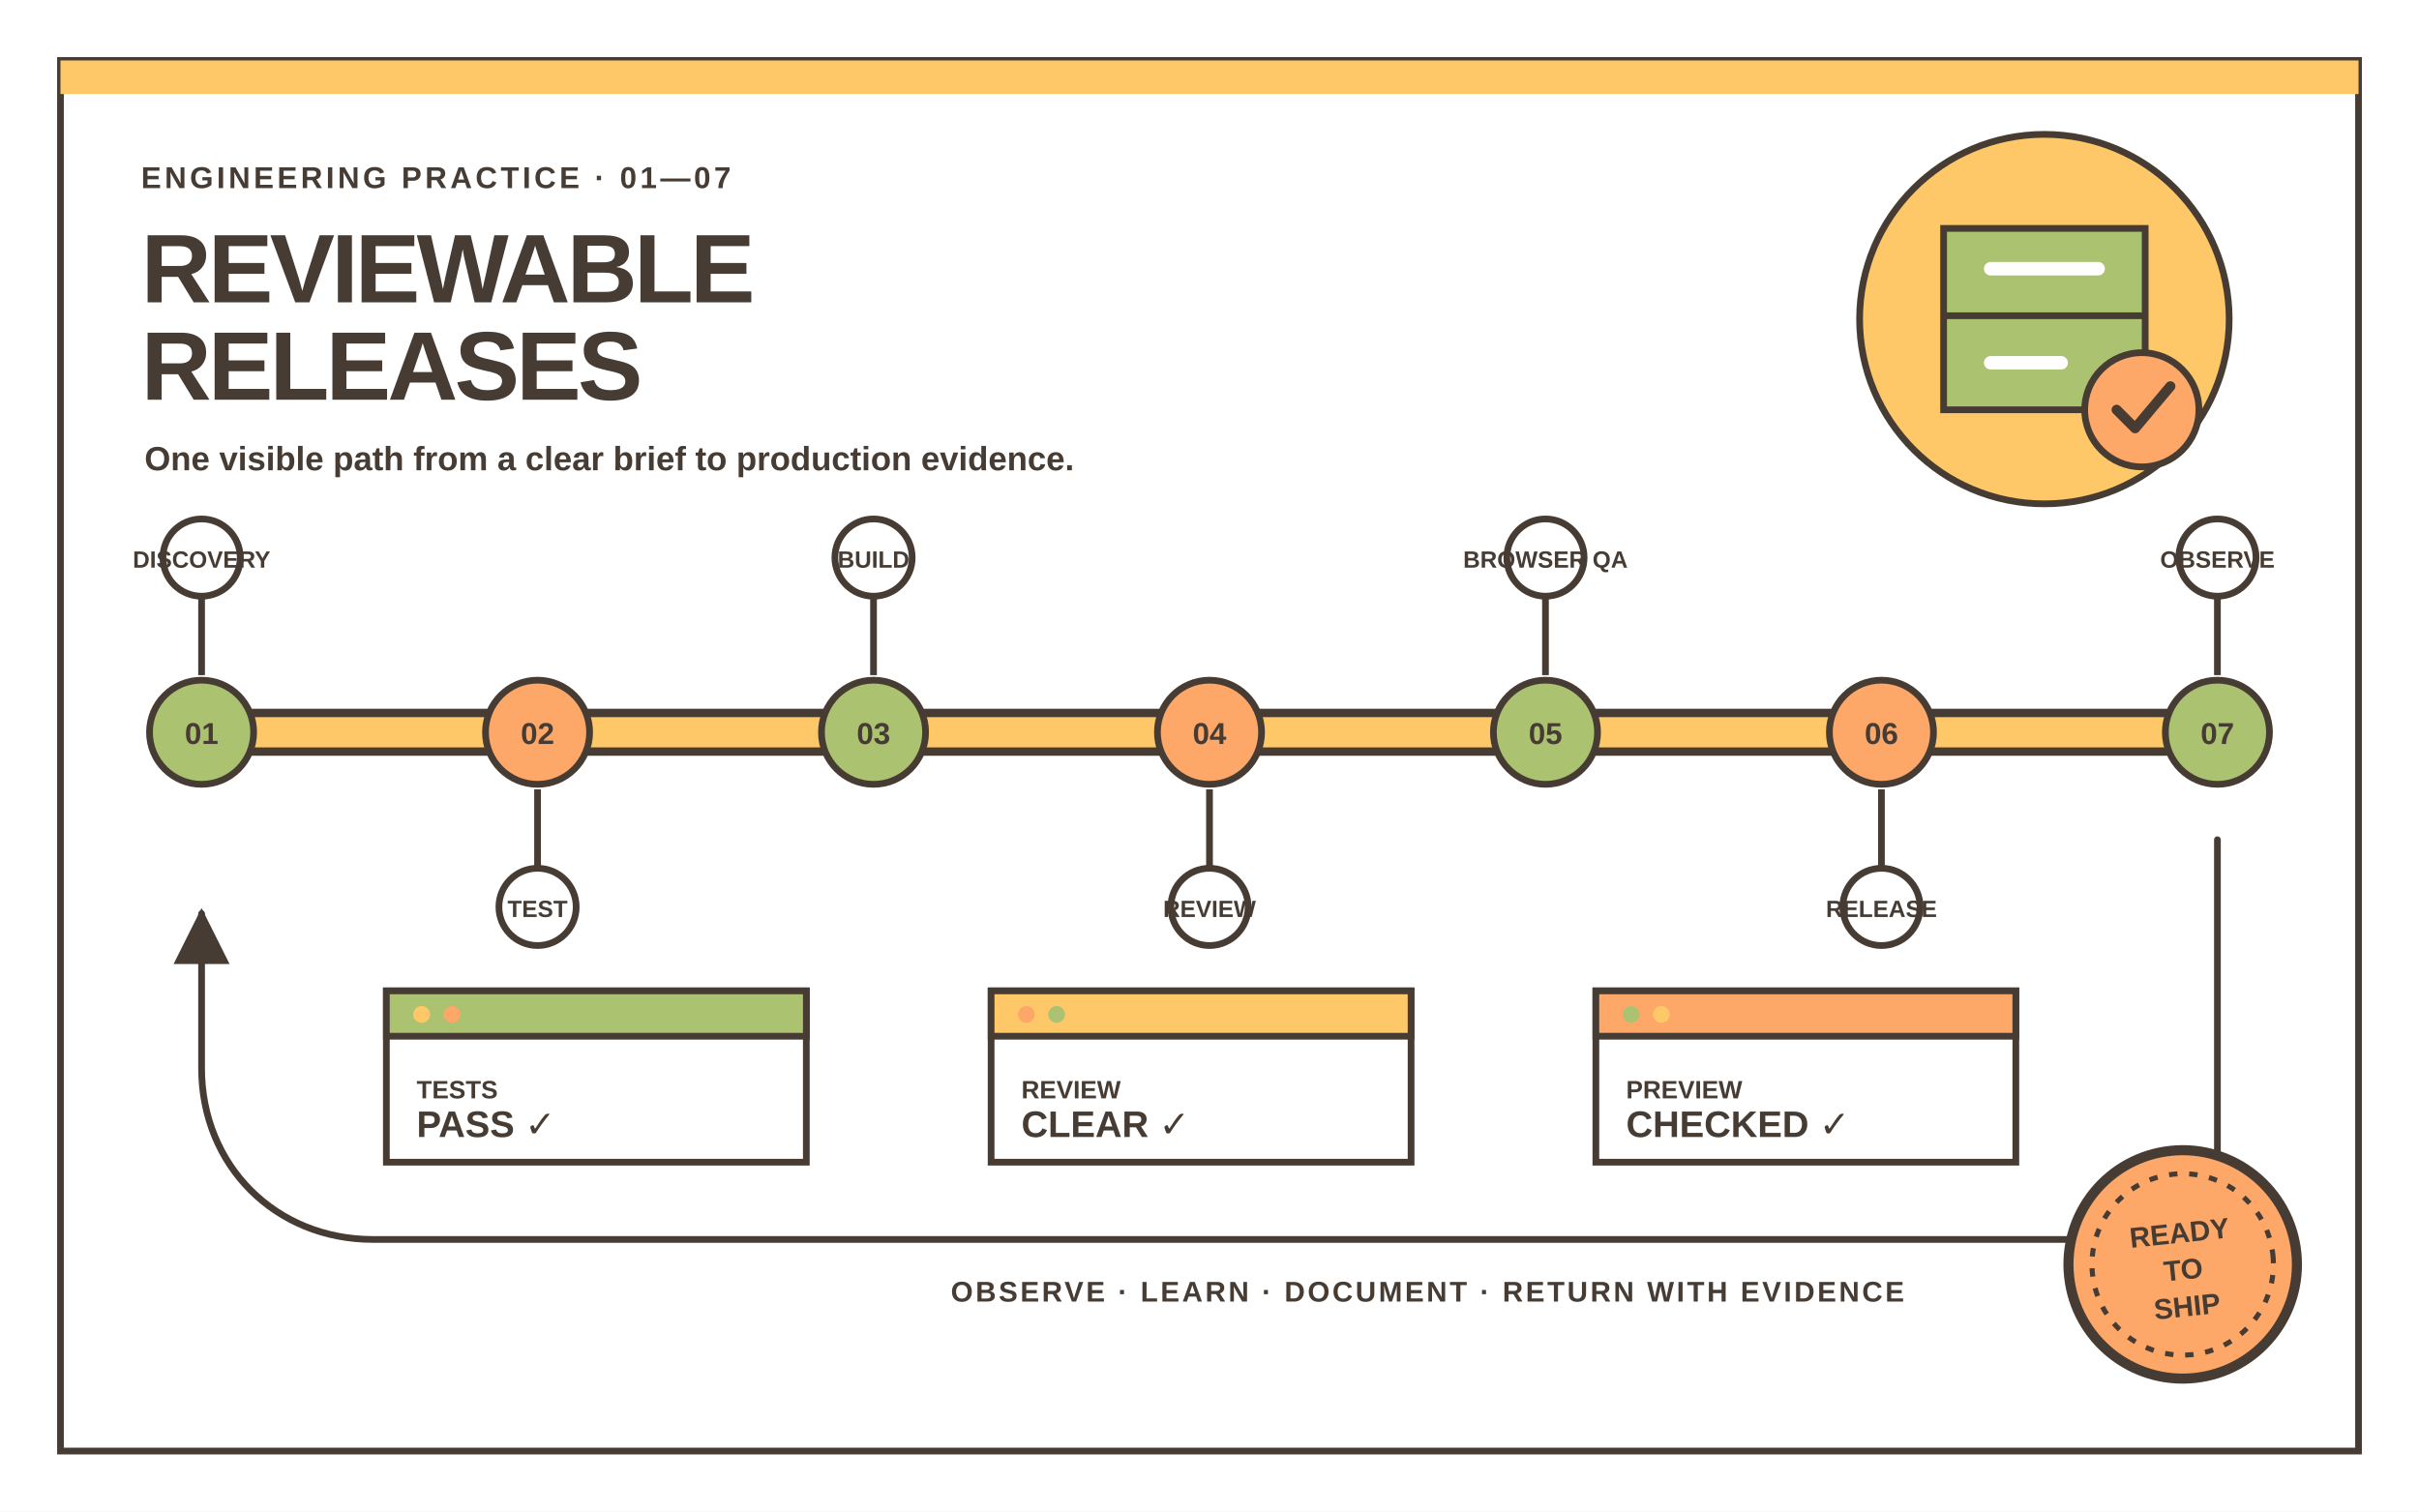
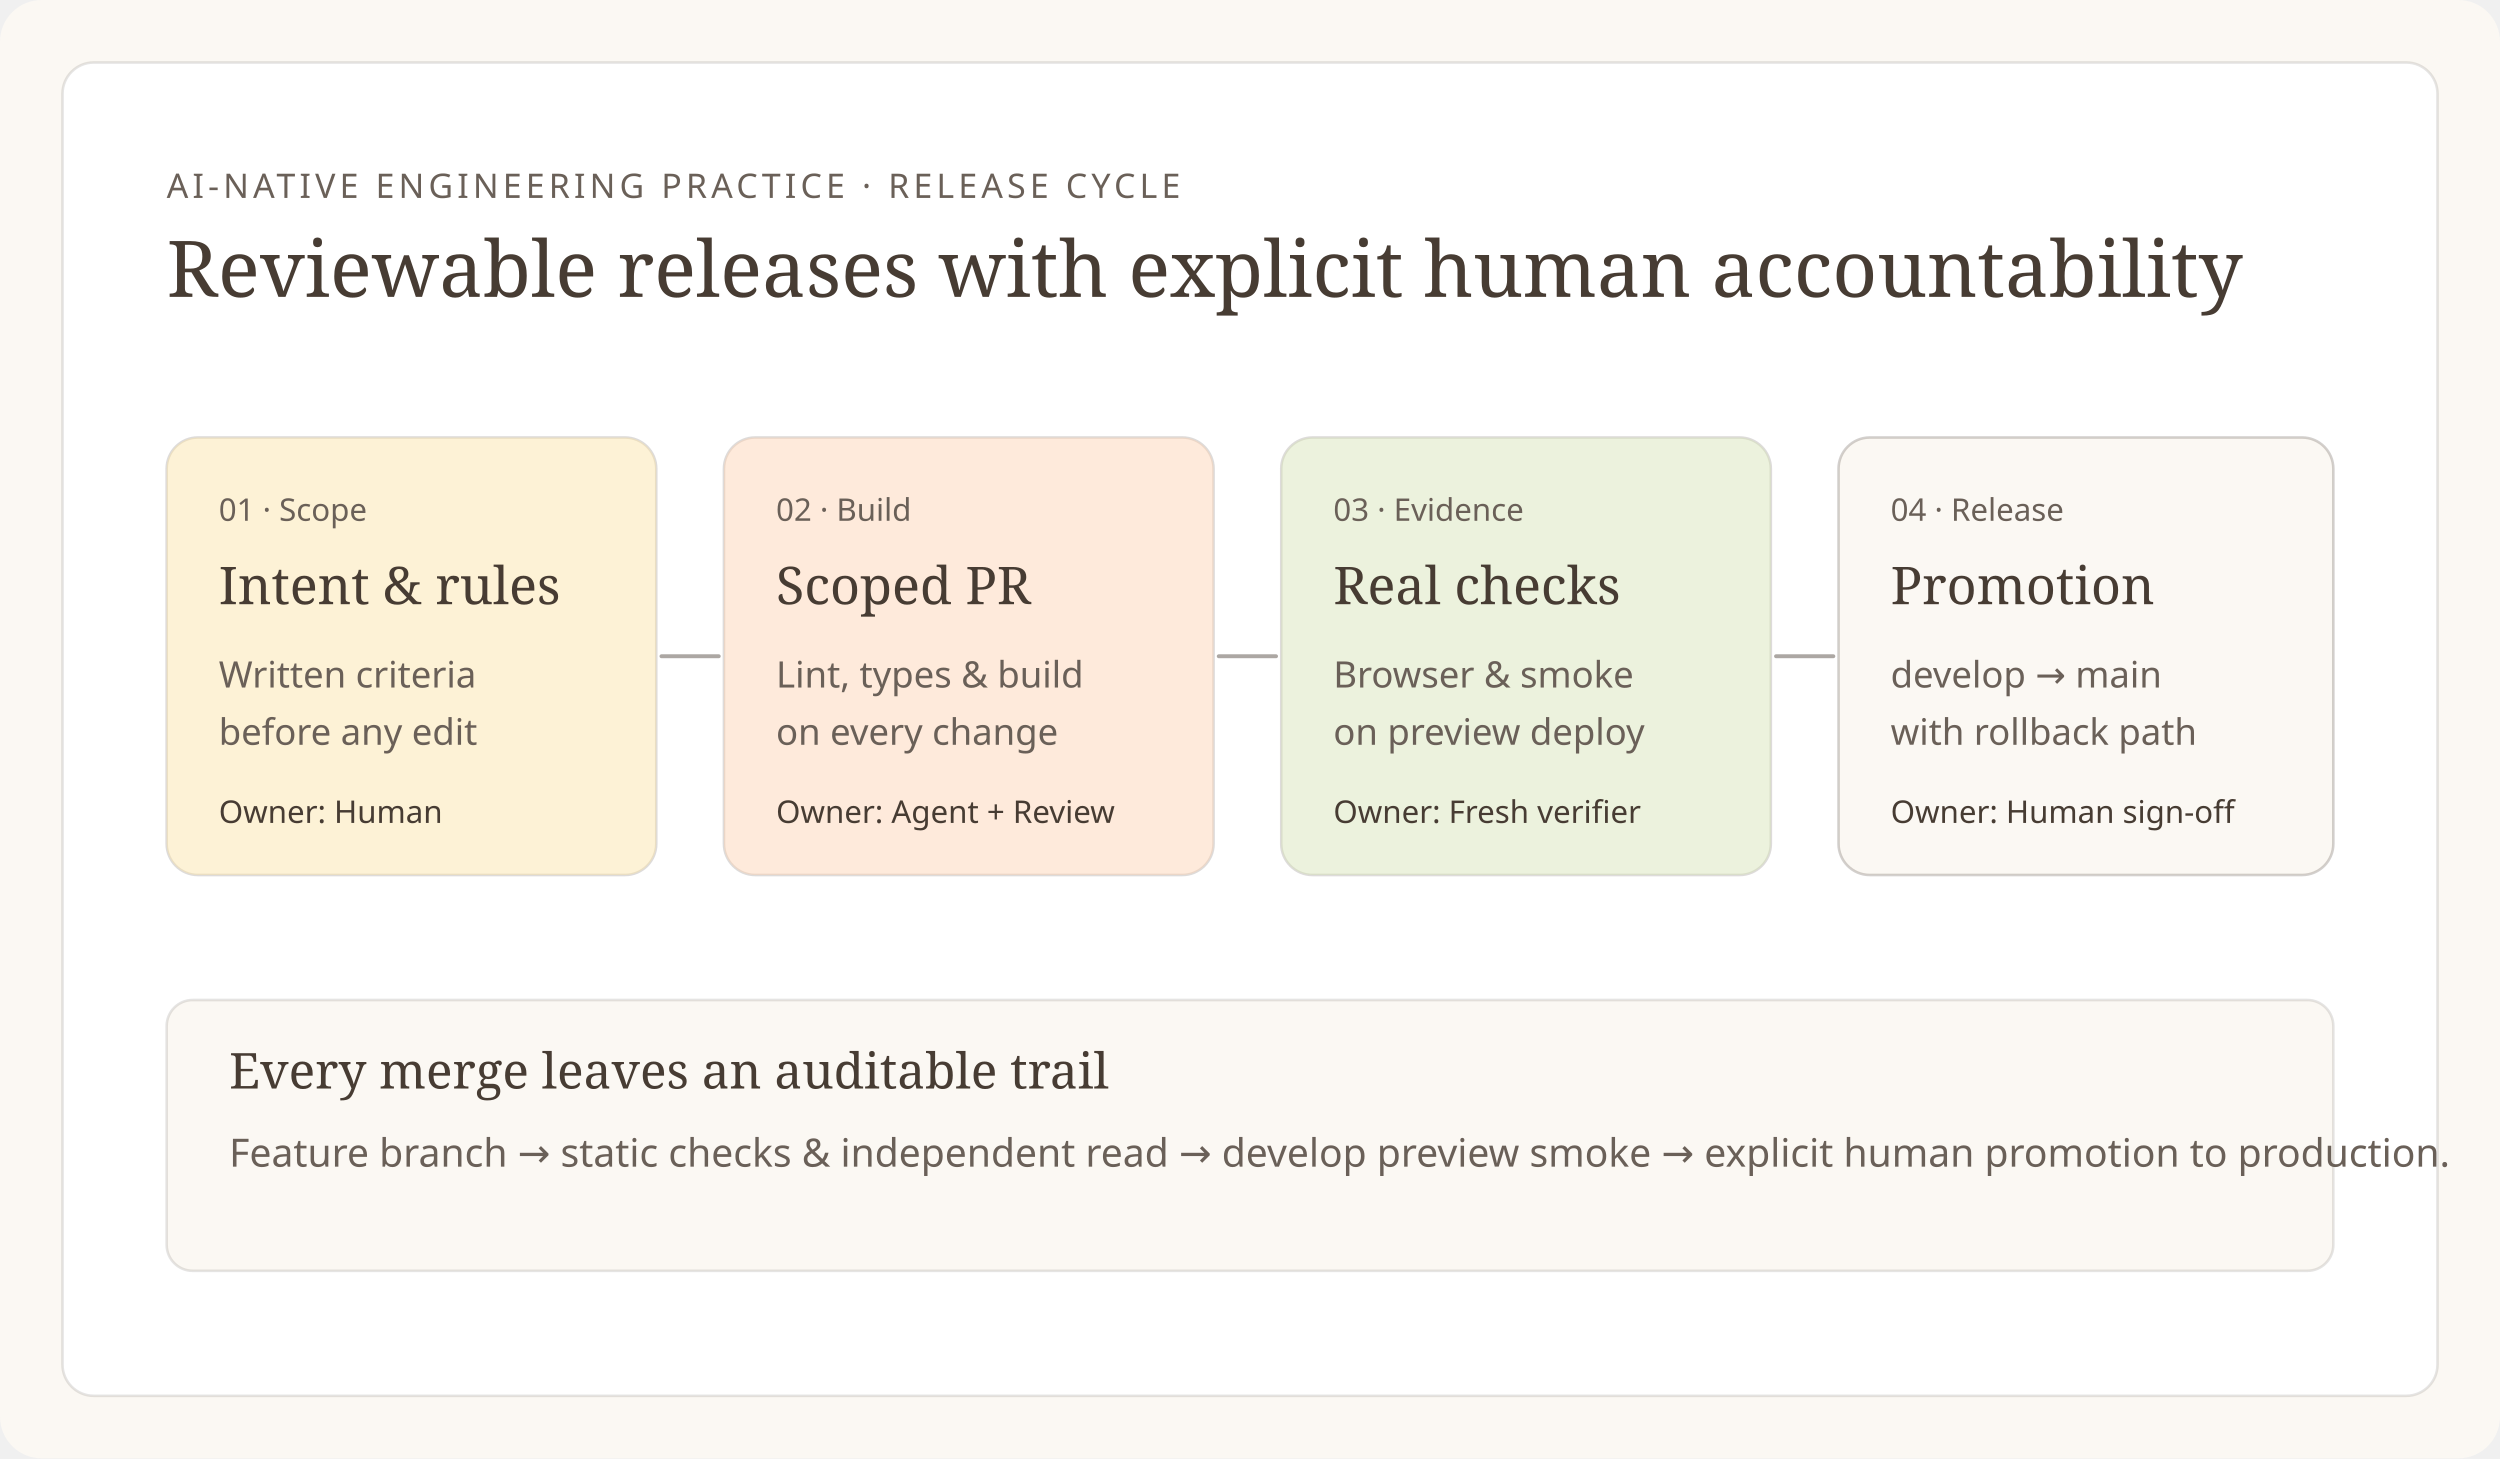
- <svg xmlns="http://www.w3.org/2000/svg" viewBox="0 0 1440 900" role="img" aria-labelledby="title description">
-   <defs>
-     <marker id="arrow" viewBox="0 0 12 12" refX="10" refY="6" markerWidth="10" markerHeight="10" orient="auto-start-reverse">
-       <path d="M1 1l10 5-10 5z" fill="#473C33" />
-     </marker>
-   </defs>
-   <rect width="1440" height="900" fill="#FFFFFF" />
-   <path d="M36 36h1368v828H36z" fill="#FFFFFF" stroke="#473C33" stroke-width="4" />
-   <path d="M36 36h1368v20H36z" fill="#FEC868" />
-   <g font-family="Mona Sans, Arial, sans-serif" fill="#473C33">
-     <text x="84" y="112" font-size="18" font-weight="760" letter-spacing="2">ENGINEERING PRACTICE · 01—07</text>
-     <text x="84" y="180" font-size="58" font-weight="760" letter-spacing="-2">REVIEWABLE</text>
-     <text x="84" y="238" font-size="58" font-weight="760" letter-spacing="-2">RELEASES</text>
-     <text x="86" y="280" font-size="20" font-weight="620">One visible path from a clear brief to production evidence.</text>
+ <svg xmlns="http://www.w3.org/2000/svg" viewBox="0 0 960 560" role="img" aria-label="Reviewable release lifecycle: intent, scoped implementation, independent verification, and human-approved promotion">
+   <rect width="960" height="560" rx="16" fill="#fbf8f3" />
+   <rect x="24" y="24" width="912" height="512" rx="12" fill="#ffffff" stroke="#473c33" stroke-opacity="0.14" />
+   <text x="64" y="76" fill="#6a6058" font-family="Jost, system-ui, sans-serif" font-size="13" letter-spacing="1.6">AI-NATIVE ENGINEERING PRACTICE · RELEASE CYCLE</text>
+   <text x="64" y="114" fill="#473c33" font-family="Spectral, Georgia, serif" font-size="30" font-weight="400">Reviewable releases with explicit human accountability</text>
+   <g stroke="#473c33" stroke-opacity="0.45" stroke-width="1.5" stroke-linecap="round">
+     <line x1="254" y1="252" x2="276" y2="252" />
+     <line x1="468" y1="252" x2="490" y2="252" />
+     <line x1="682" y1="252" x2="704" y2="252" />
  </g>
-   <g transform="translate(1105 78)">
-     <circle cx="112" cy="112" r="110" fill="#FEC868" stroke="#473C33" stroke-width="4" />
-     <path d="M52 58h120v108H52z" fill="#ABC270" stroke="#473C33" stroke-width="4" />
-     <path d="M52 110h120" fill="none" stroke="#473C33" stroke-width="4" />
-     <path d="M80 82h64M80 138h42" fill="none" stroke="#FFFFFF" stroke-linecap="round" stroke-width="8" />
-     <circle cx="170" cy="166" r="34" fill="#FDA769" stroke="#473C33" stroke-width="4" />
-     <path d="M155 166l11 11 21-25" fill="none" stroke="#473C33" stroke-linecap="round" stroke-linejoin="round" stroke-width="6" />
+   <g font-family="Jost, system-ui, sans-serif" fill="#473c33">
+     <rect x="64" y="168" width="188" height="168" rx="12" fill="#ffffff" stroke="#473c33" stroke-opacity="0.18" />
+     <rect x="64" y="168" width="188" height="168" rx="12" fill="#fce3a6" fill-opacity="0.45" />
+     <text x="84" y="200" font-size="12" fill="#6a6058">01 · Scope</text>
+     <text x="84" y="232" font-size="20" font-family="Spectral, Georgia, serif">Intent &amp; rules</text>
+     <text x="84" y="264" font-size="14" fill="#6a6058">Written criteria</text>
+     <text x="84" y="286" font-size="14" fill="#6a6058">before any edit</text>
+     <text x="84" y="316" font-size="12" fill="#473c33">Owner: Human</text>
+     <rect x="278" y="168" width="188" height="168" rx="12" fill="#ffffff" stroke="#473c33" stroke-opacity="0.18" />
+     <rect x="278" y="168" width="188" height="168" rx="12" fill="#fdd2b1" fill-opacity="0.45" />
+     <text x="298" y="200" font-size="12" fill="#6a6058">02 · Build</text>
+     <text x="298" y="232" font-size="20" font-family="Spectral, Georgia, serif">Scoped PR</text>
+     <text x="298" y="264" font-size="14" fill="#6a6058">Lint, types &amp; build</text>
+     <text x="298" y="286" font-size="14" fill="#6a6058">on every change</text>
+     <text x="298" y="316" font-size="12" fill="#473c33">Owner: Agent + Review</text>
+     <rect x="492" y="168" width="188" height="168" rx="12" fill="#ffffff" stroke="#473c33" stroke-opacity="0.18" />
+     <rect x="492" y="168" width="188" height="168" rx="12" fill="#d6e2b4" fill-opacity="0.45" />
+     <text x="512" y="200" font-size="12" fill="#6a6058">03 · Evidence</text>
+     <text x="512" y="232" font-size="20" font-family="Spectral, Georgia, serif">Real checks</text>
+     <text x="512" y="264" font-size="14" fill="#6a6058">Browser &amp; smoke</text>
+     <text x="512" y="286" font-size="14" fill="#6a6058">on preview deploy</text>
+     <text x="512" y="316" font-size="12" fill="#473c33">Owner: Fresh verifier</text>
+     <rect x="706" y="168" width="190" height="168" rx="12" fill="#fbf8f3" stroke="#473c33" stroke-opacity="0.24" />
+     <text x="726" y="200" font-size="12" fill="#6a6058">04 · Release</text>
+     <text x="726" y="232" font-size="20" font-family="Spectral, Georgia, serif">Promotion</text>
+     <text x="726" y="264" font-size="14" fill="#6a6058">develop → main</text>
+     <text x="726" y="286" font-size="14" fill="#6a6058">with rollback path</text>
+     <text x="726" y="316" font-size="12" fill="#473c33">Owner: Human sign-off</text>
  </g>
-   <path d="M110 436h1218" fill="none" stroke="#473C33" stroke-linecap="round" stroke-width="28" />
-   <path d="M110 436h1218" fill="none" stroke="#FEC868" stroke-linecap="round" stroke-width="18" />
-   <g font-family="Mona Sans, Arial, sans-serif" fill="#473C33" text-anchor="middle">
-     <g transform="translate(120 436)">
-       <path d="M0-104v70" stroke="#473C33" stroke-width="4" />
-       <circle r="31" fill="#ABC270" stroke="#473C33" stroke-width="4" />
-       <circle cy="-104" r="23" fill="#FFFFFF" stroke="#473C33" stroke-width="4" />
-       <text y="7" font-size="18" font-weight="760">01</text>
-       <text y="-98" font-size="14" font-weight="760">DISCOVERY</text>
-     </g>
-     <g transform="translate(320 436)">
-       <path d="M0 34v70" stroke="#473C33" stroke-width="4" />
-       <circle r="31" fill="#FDA769" stroke="#473C33" stroke-width="4" />
-       <circle cy="104" r="23" fill="#FFFFFF" stroke="#473C33" stroke-width="4" />
-       <text y="7" font-size="18" font-weight="760">02</text>
-       <text y="110" font-size="14" font-weight="760">TEST</text>
-     </g>
-     <g transform="translate(520 436)">
-       <path d="M0-104v70" stroke="#473C33" stroke-width="4" />
-       <circle r="31" fill="#ABC270" stroke="#473C33" stroke-width="4" />
-       <circle cy="-104" r="23" fill="#FFFFFF" stroke="#473C33" stroke-width="4" />
-       <text y="7" font-size="18" font-weight="760">03</text>
-       <text y="-98" font-size="14" font-weight="760">BUILD</text>
-     </g>
-     <g transform="translate(720 436)">
-       <path d="M0 34v70" stroke="#473C33" stroke-width="4" />
-       <circle r="31" fill="#FDA769" stroke="#473C33" stroke-width="4" />
-       <circle cy="104" r="23" fill="#FFFFFF" stroke="#473C33" stroke-width="4" />
-       <text y="7" font-size="18" font-weight="760">04</text>
-       <text y="110" font-size="14" font-weight="760">REVIEW</text>
-     </g>
-     <g transform="translate(920 436)">
-       <path d="M0-104v70" stroke="#473C33" stroke-width="4" />
-       <circle r="31" fill="#ABC270" stroke="#473C33" stroke-width="4" />
-       <circle cy="-104" r="23" fill="#FFFFFF" stroke="#473C33" stroke-width="4" />
-       <text y="7" font-size="18" font-weight="760">05</text>
-       <text y="-98" font-size="14" font-weight="760">BROWSER QA</text>
-     </g>
-     <g transform="translate(1120 436)">
-       <path d="M0 34v70" stroke="#473C33" stroke-width="4" />
-       <circle r="31" fill="#FDA769" stroke="#473C33" stroke-width="4" />
-       <circle cy="104" r="23" fill="#FFFFFF" stroke="#473C33" stroke-width="4" />
-       <text y="7" font-size="18" font-weight="760">06</text>
-       <text y="110" font-size="14" font-weight="760">RELEASE</text>
-     </g>
-     <g transform="translate(1320 436)">
-       <path d="M0-104v70" stroke="#473C33" stroke-width="4" />
-       <circle r="31" fill="#ABC270" stroke="#473C33" stroke-width="4" />
-       <circle cy="-104" r="23" fill="#FFFFFF" stroke="#473C33" stroke-width="4" />
-       <text y="7" font-size="18" font-weight="760">07</text>
-       <text y="-98" font-size="14" font-weight="760">OBSERVE</text>
-     </g>
-   </g>
-   <path d="M1320 500v238H222c-58 0-102-44-102-102v-92" fill="none" stroke="#473C33" stroke-linecap="round" stroke-linejoin="round" stroke-width="4" marker-end="url(#arrow)" />
-   <g font-family="Mona Sans, Arial, sans-serif" fill="#473C33">
-     <text x="566" y="775" font-size="17" font-weight="760" letter-spacing="1.5">OBSERVE · LEARN · DOCUMENT · RETURN WITH EVIDENCE</text>
-   </g>
-   <g transform="translate(230 590)" font-family="Mona Sans, Arial, sans-serif" fill="#473C33">
-     <path d="M0 0h250v102H0z" fill="#FFFFFF" stroke="#473C33" stroke-width="4" />
-     <path d="M0 0h250v27H0z" fill="#ABC270" stroke="#473C33" stroke-width="4" />
-     <circle cx="21" cy="14" r="5" fill="#FEC868" />
-     <circle cx="39" cy="14" r="5" fill="#FDA769" />
-     <text x="18" y="64" font-size="15" font-weight="760">TESTS</text>
-     <text x="18" y="87" font-size="22" font-weight="760">PASS ✓</text>
-   </g>
-   <g transform="translate(590 590)" font-family="Mona Sans, Arial, sans-serif" fill="#473C33">
-     <path d="M0 0h250v102H0z" fill="#FFFFFF" stroke="#473C33" stroke-width="4" />
-     <path d="M0 0h250v27H0z" fill="#FEC868" stroke="#473C33" stroke-width="4" />
-     <circle cx="21" cy="14" r="5" fill="#FDA769" />
-     <circle cx="39" cy="14" r="5" fill="#ABC270" />
-     <text x="18" y="64" font-size="15" font-weight="760">REVIEW</text>
-     <text x="18" y="87" font-size="22" font-weight="760">CLEAR ✓</text>
-   </g>
-   <g transform="translate(950 590)" font-family="Mona Sans, Arial, sans-serif" fill="#473C33">
-     <path d="M0 0h250v102H0z" fill="#FFFFFF" stroke="#473C33" stroke-width="4" />
-     <path d="M0 0h250v27H0z" fill="#FDA769" stroke="#473C33" stroke-width="4" />
-     <circle cx="21" cy="14" r="5" fill="#ABC270" />
-     <circle cx="39" cy="14" r="5" fill="#FEC868" />
-     <text x="18" y="64" font-size="15" font-weight="760">PREVIEW</text>
-     <text x="18" y="87" font-size="22" font-weight="760">CHECKED ✓</text>
-   </g>
-   <g transform="translate(1218 687) rotate(-6)" font-family="Mona Sans, Arial, sans-serif" fill="#473C33" text-anchor="middle">
-     <circle cx="74" cy="74" r="68" fill="#FDA769" stroke="#473C33" stroke-width="6" />
-     <circle cx="74" cy="74" r="54" fill="none" stroke="#473C33" stroke-width="3" stroke-dasharray="5 7" />
-     <text x="74" y="61" font-size="17" font-weight="760">READY</text>
-     <text x="74" y="83" font-size="17" font-weight="760">TO</text>
-     <text x="74" y="105" font-size="17" font-weight="760">SHIP</text>
-   </g>
+   <rect x="64" y="384" width="832" height="104" rx="10" fill="#fbf8f3" stroke="#473c33" stroke-opacity="0.14" />
+   <text x="88" y="418" fill="#473c33" font-family="Spectral, Georgia, serif" font-size="19">Every merge leaves an auditable trail</text>
+   <text x="88" y="448" fill="#6a6058" font-family="Jost, system-ui, sans-serif" font-size="15">Feature branch → static checks &amp; independent read → develop preview smoke → explicit human promotion to production.</text>
</svg>
